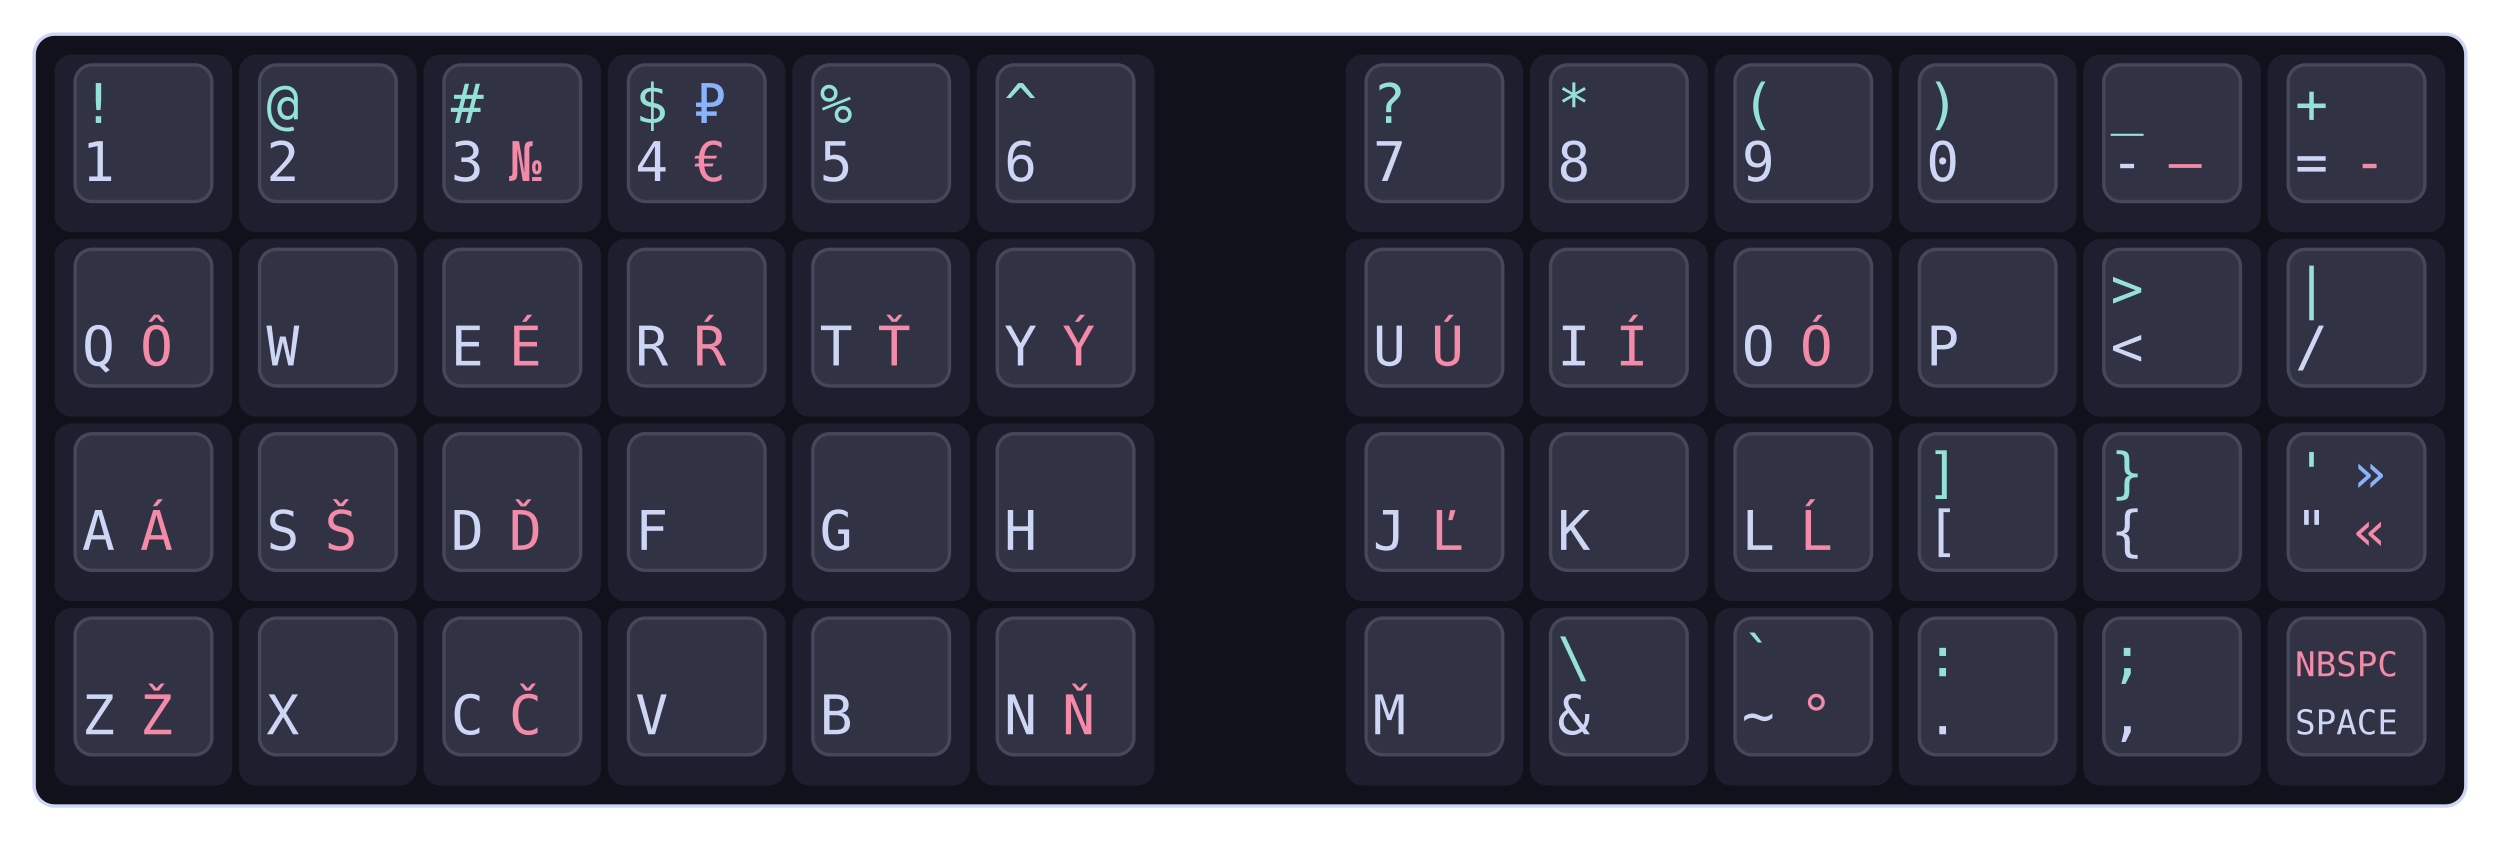
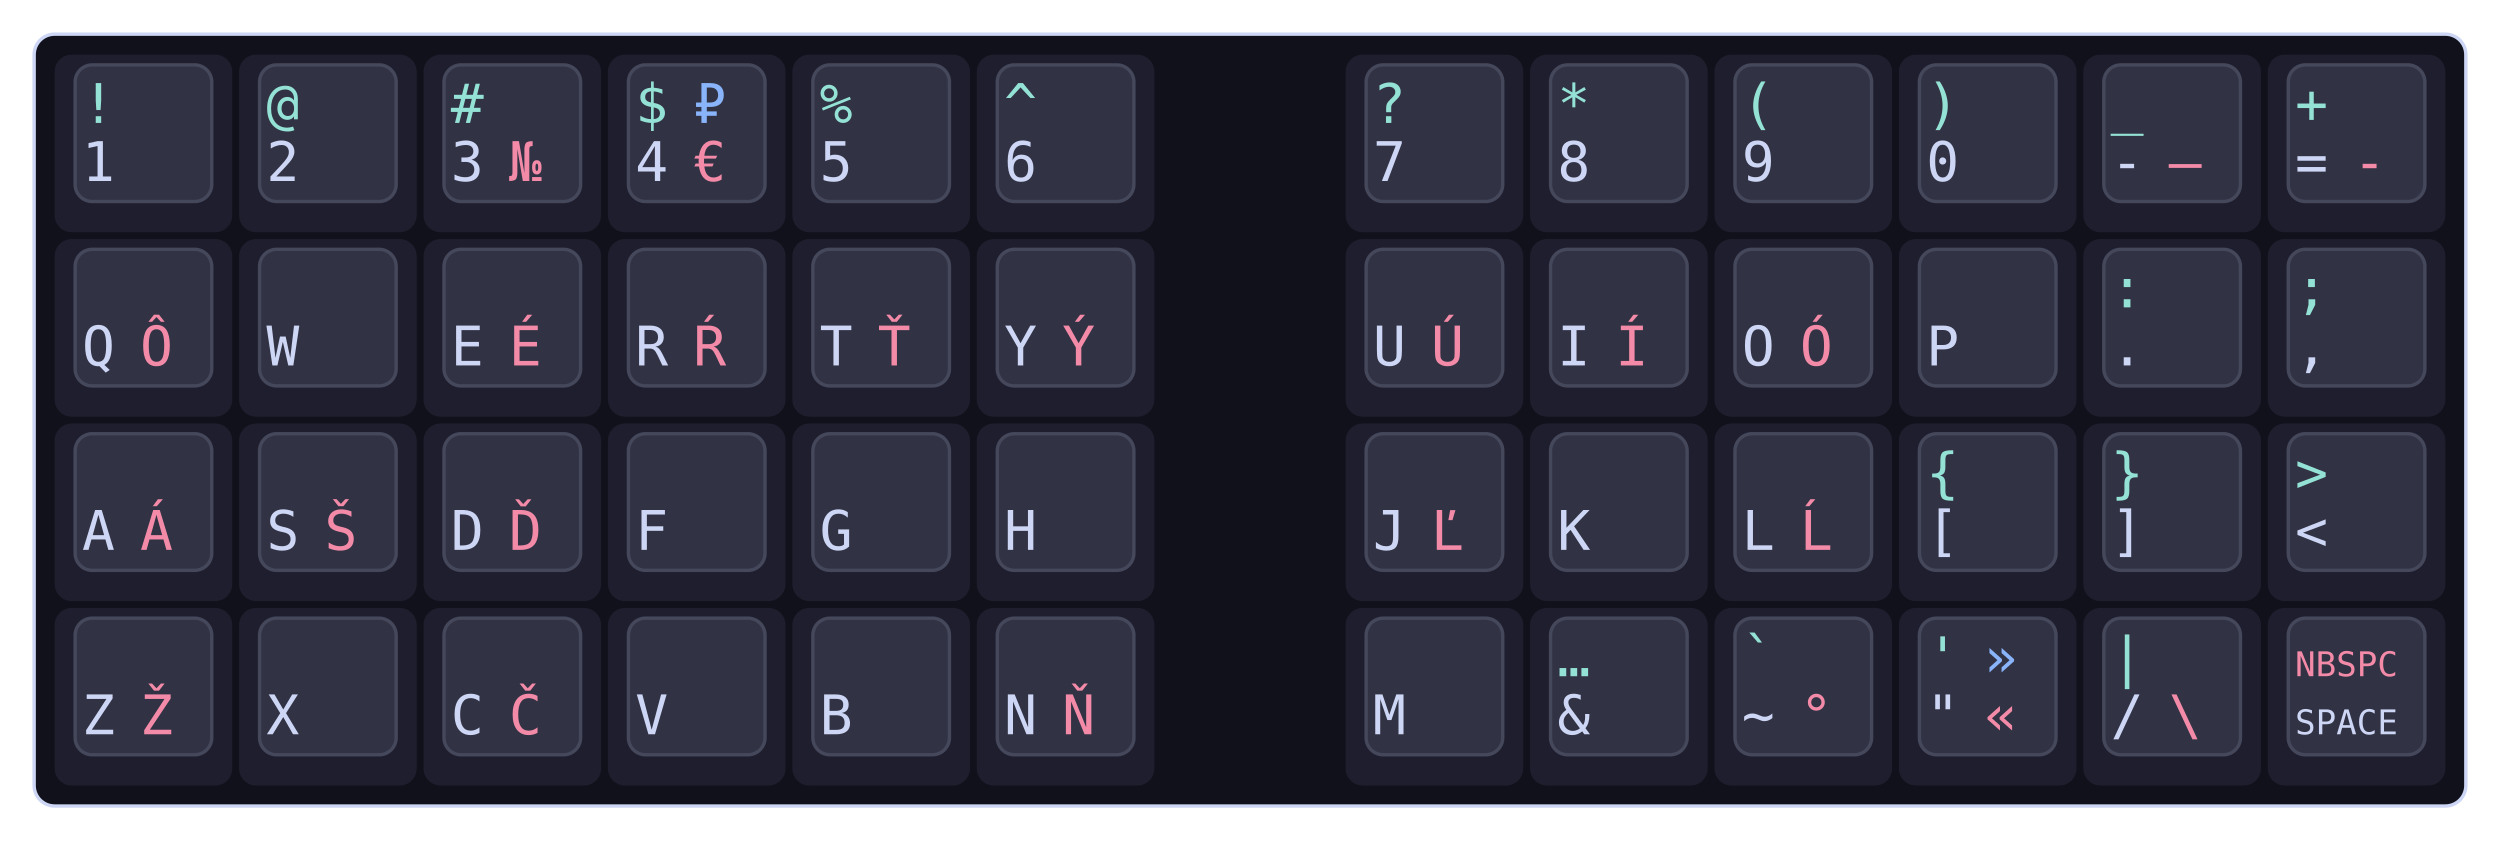
<svg xmlns="http://www.w3.org/2000/svg" width="732px" height="246px" viewBox="0 0 732 246">
  <style type="text/css">
      .keycap .outer { fill: #1e1e2e; }
      .keycap .inner { fill: #313244; stroke: #45475a; }
      .label { font: 16px monospace; }
      .label.level1 { fill: #cdd6f4; }
      .label.level2 { fill: #94e2d5; }
      .label.level3 { fill: #f38ba8; }
      .label.level4 { fill: #89b4fa; }
      .label.small { font-size: 10px; }
    </style>
  <g transform="translate(10,10)">
    <rect width="712" height="226" stroke="#cdd6f4" stroke-width="1" fill="#11111b" rx="6" />
    <g transform="translate(5,5)">
      <g class="keycap">
        <rect x="1" y="1" width="52" height="52" rx="5" class="outer" />
        <rect x="7" y="4" width="40" height="40" rx="5" class="inner" />
        <text x="9.0" y="38.0" class="label level1">1</text>
        <text x="9.0" y="21.0" class="label level2">!</text>
        <text x="26.0" y="38.0" class="label level3" />
        <text x="26.0" y="21.0" class="label level4" />
      </g>
      <g class="keycap">
        <rect x="55" y="1" width="52" height="52" rx="5" class="outer" />
        <rect x="61" y="4" width="40" height="40" rx="5" class="inner" />
        <text x="63.0" y="38.0" class="label level1">2</text>
        <text x="63.0" y="21.0" class="label level2">@</text>
        <text x="80.0" y="38.0" class="label level3" />
        <text x="80.0" y="21.0" class="label level4" />
      </g>
      <g class="keycap">
        <rect x="109" y="1" width="52" height="52" rx="5" class="outer" />
        <rect x="115" y="4" width="40" height="40" rx="5" class="inner" />
        <text x="117.0" y="38.0" class="label level1">3</text>
        <text x="117.0" y="21.0" class="label level2">#</text>
        <text x="134.0" y="38.0" class="label level3">№</text>
        <text x="134.0" y="21.0" class="label level4" />
      </g>
      <g class="keycap">
        <rect x="163" y="1" width="52" height="52" rx="5" class="outer" />
        <rect x="169" y="4" width="40" height="40" rx="5" class="inner" />
        <text x="171.0" y="38.0" class="label level1">4</text>
        <text x="171.0" y="21.0" class="label level2">$</text>
        <text x="188.0" y="38.0" class="label level3">€</text>
        <text x="188.0" y="21.0" class="label level4">₽</text>
      </g>
      <g class="keycap">
        <rect x="217" y="1" width="52" height="52" rx="5" class="outer" />
        <rect x="223" y="4" width="40" height="40" rx="5" class="inner" />
        <text x="225.0" y="38.0" class="label level1">5</text>
        <text x="225.0" y="21.0" class="label level2">%</text>
        <text x="242.0" y="38.0" class="label level3" />
        <text x="242.0" y="21.0" class="label level4" />
      </g>
      <g class="keycap">
        <rect x="271" y="1" width="52" height="52" rx="5" class="outer" />
        <rect x="277" y="4" width="40" height="40" rx="5" class="inner" />
        <text x="279.0" y="38.0" class="label level1">6</text>
        <text x="279.0" y="21.0" class="label level2">^</text>
        <text x="296.0" y="38.0" class="label level3" />
        <text x="296.0" y="21.0" class="label level4" />
      </g>
      <g class="keycap">
        <rect x="379" y="1" width="52" height="52" rx="5" class="outer" />
        <rect x="385" y="4" width="40" height="40" rx="5" class="inner" />
        <text x="387.0" y="38.0" class="label level1">7</text>
        <text x="387.0" y="21.0" class="label level2">?</text>
        <text x="404.0" y="38.0" class="label level3" />
        <text x="404.0" y="21.0" class="label level4" />
      </g>
      <g class="keycap">
        <rect x="433" y="1" width="52" height="52" rx="5" class="outer" />
        <rect x="439" y="4" width="40" height="40" rx="5" class="inner" />
        <text x="441.0" y="38.0" class="label level1">8</text>
        <text x="441.0" y="21.0" class="label level2">*</text>
        <text x="458.0" y="38.0" class="label level3" />
        <text x="458.0" y="21.0" class="label level4" />
      </g>
      <g class="keycap">
        <rect x="487" y="1" width="52" height="52" rx="5" class="outer" />
        <rect x="493" y="4" width="40" height="40" rx="5" class="inner" />
        <text x="495.0" y="38.0" class="label level1">9</text>
        <text x="495.0" y="21.0" class="label level2">(</text>
        <text x="512.0" y="38.0" class="label level3" />
        <text x="512.0" y="21.0" class="label level4" />
      </g>
      <g class="keycap">
        <rect x="541" y="1" width="52" height="52" rx="5" class="outer" />
        <rect x="547" y="4" width="40" height="40" rx="5" class="inner" />
        <text x="549.0" y="38.0" class="label level1">0</text>
        <text x="549.0" y="21.0" class="label level2">)</text>
        <text x="566.0" y="38.0" class="label level3" />
        <text x="566.0" y="21.0" class="label level4" />
      </g>
      <g class="keycap">
        <rect x="595" y="1" width="52" height="52" rx="5" class="outer" />
        <rect x="601" y="4" width="40" height="40" rx="5" class="inner" />
        <text x="603.0" y="38.0" class="label level1">-</text>
        <text x="603.0" y="21.0" class="label level2">_</text>
        <text x="620.0" y="38.0" class="label level3">—</text>
        <text x="620.0" y="21.0" class="label level4" />
      </g>
      <g class="keycap">
        <rect x="649" y="1" width="52" height="52" rx="5" class="outer" />
        <rect x="655" y="4" width="40" height="40" rx="5" class="inner" />
        <text x="657.0" y="38.0" class="label level1">=</text>
        <text x="657.0" y="21.0" class="label level2">+</text>
        <text x="674.0" y="38.0" class="label level3">‐</text>
        <text x="674.0" y="21.0" class="label level4" />
      </g>
      <g class="keycap">
        <rect x="1" y="55" width="52" height="52" rx="5" class="outer" />
        <rect x="7" y="58" width="40" height="40" rx="5" class="inner" />
        <text x="9.0" y="92.0" class="label level1">Q</text>
        <text x="9.0" y="75.0" class="label level2" />
        <text x="26.0" y="92.0" class="label level3">Ô</text>
        <text x="26.0" y="75.0" class="label level4" />
      </g>
      <g class="keycap">
        <rect x="55" y="55" width="52" height="52" rx="5" class="outer" />
        <rect x="61" y="58" width="40" height="40" rx="5" class="inner" />
        <text x="63.0" y="92.0" class="label level1">W</text>
        <text x="63.0" y="75.0" class="label level2" />
        <text x="80.0" y="92.0" class="label level3" />
        <text x="80.0" y="75.0" class="label level4" />
      </g>
      <g class="keycap">
        <rect x="109" y="55" width="52" height="52" rx="5" class="outer" />
        <rect x="115" y="58" width="40" height="40" rx="5" class="inner" />
        <text x="117.0" y="92.0" class="label level1">E</text>
        <text x="117.0" y="75.0" class="label level2" />
        <text x="134.0" y="92.0" class="label level3">É</text>
        <text x="134.0" y="75.0" class="label level4" />
      </g>
      <g class="keycap">
        <rect x="163" y="55" width="52" height="52" rx="5" class="outer" />
        <rect x="169" y="58" width="40" height="40" rx="5" class="inner" />
        <text x="171.0" y="92.0" class="label level1">R</text>
        <text x="171.0" y="75.0" class="label level2" />
        <text x="188.0" y="92.0" class="label level3">Ŕ</text>
        <text x="188.0" y="75.0" class="label level4" />
      </g>
      <g class="keycap">
        <rect x="217" y="55" width="52" height="52" rx="5" class="outer" />
        <rect x="223" y="58" width="40" height="40" rx="5" class="inner" />
        <text x="225.0" y="92.0" class="label level1">T</text>
        <text x="225.0" y="75.0" class="label level2" />
        <text x="242.0" y="92.0" class="label level3">Ť</text>
        <text x="242.0" y="75.0" class="label level4" />
      </g>
      <g class="keycap">
        <rect x="271" y="55" width="52" height="52" rx="5" class="outer" />
        <rect x="277" y="58" width="40" height="40" rx="5" class="inner" />
        <text x="279.0" y="92.0" class="label level1">Y</text>
        <text x="279.0" y="75.0" class="label level2" />
        <text x="296.0" y="92.0" class="label level3">Ý</text>
        <text x="296.0" y="75.0" class="label level4" />
      </g>
      <g class="keycap">
        <rect x="379" y="55" width="52" height="52" rx="5" class="outer" />
        <rect x="385" y="58" width="40" height="40" rx="5" class="inner" />
        <text x="387.0" y="92.0" class="label level1">U</text>
        <text x="387.0" y="75.0" class="label level2" />
        <text x="404.0" y="92.0" class="label level3">Ú</text>
        <text x="404.0" y="75.0" class="label level4" />
      </g>
      <g class="keycap">
        <rect x="433" y="55" width="52" height="52" rx="5" class="outer" />
        <rect x="439" y="58" width="40" height="40" rx="5" class="inner" />
        <text x="441.0" y="92.0" class="label level1">I</text>
        <text x="441.0" y="75.0" class="label level2" />
        <text x="458.0" y="92.0" class="label level3">Í</text>
        <text x="458.0" y="75.0" class="label level4" />
      </g>
      <g class="keycap">
        <rect x="487" y="55" width="52" height="52" rx="5" class="outer" />
        <rect x="493" y="58" width="40" height="40" rx="5" class="inner" />
        <text x="495.0" y="92.0" class="label level1">O</text>
        <text x="495.0" y="75.0" class="label level2" />
        <text x="512.0" y="92.0" class="label level3">Ó</text>
        <text x="512.0" y="75.0" class="label level4" />
      </g>
      <g class="keycap">
        <rect x="541" y="55" width="52" height="52" rx="5" class="outer" />
        <rect x="547" y="58" width="40" height="40" rx="5" class="inner" />
        <text x="549.0" y="92.0" class="label level1">P</text>
        <text x="549.0" y="75.0" class="label level2" />
        <text x="566.0" y="92.0" class="label level3" />
        <text x="566.0" y="75.0" class="label level4" />
      </g>
      <g class="keycap">
        <rect x="595" y="55" width="52" height="52" rx="5" class="outer" />
        <rect x="601" y="58" width="40" height="40" rx="5" class="inner" />
-         <text x="603.0" y="92.0" class="label level1">&lt;</text>
-         <text x="603.0" y="75.0" class="label level2">&gt;</text>
+         <text x="603.0" y="92.0" class="label level1">.</text>
+         <text x="603.0" y="75.0" class="label level2">:</text>
        <text x="620.0" y="92.0" class="label level3" />
        <text x="620.0" y="75.0" class="label level4" />
      </g>
      <g class="keycap">
        <rect x="649" y="55" width="52" height="52" rx="5" class="outer" />
        <rect x="655" y="58" width="40" height="40" rx="5" class="inner" />
-         <text x="657.0" y="92.0" class="label level1">/</text>
-         <text x="657.0" y="75.0" class="label level2">|</text>
+         <text x="657.0" y="92.0" class="label level1">,</text>
+         <text x="657.0" y="75.0" class="label level2">;</text>
        <text x="674.0" y="92.0" class="label level3" />
        <text x="674.0" y="75.0" class="label level4" />
      </g>
      <g class="keycap">
        <rect x="1" y="109" width="52" height="52" rx="5" class="outer" />
        <rect x="7" y="112" width="40" height="40" rx="5" class="inner" />
        <text x="9.0" y="146.0" class="label level1">A</text>
        <text x="9.0" y="129.0" class="label level2" />
        <text x="26.0" y="146.0" class="label level3">Á</text>
        <text x="26.0" y="129.0" class="label level4" />
      </g>
      <g class="keycap">
        <rect x="55" y="109" width="52" height="52" rx="5" class="outer" />
        <rect x="61" y="112" width="40" height="40" rx="5" class="inner" />
        <text x="63.0" y="146.0" class="label level1">S</text>
        <text x="63.0" y="129.0" class="label level2" />
        <text x="80.0" y="146.0" class="label level3">Š</text>
        <text x="80.0" y="129.0" class="label level4" />
      </g>
      <g class="keycap">
        <rect x="109" y="109" width="52" height="52" rx="5" class="outer" />
        <rect x="115" y="112" width="40" height="40" rx="5" class="inner" />
        <text x="117.0" y="146.0" class="label level1">D</text>
        <text x="117.0" y="129.0" class="label level2" />
        <text x="134.0" y="146.0" class="label level3">Ď</text>
        <text x="134.0" y="129.0" class="label level4" />
      </g>
      <g class="keycap">
        <rect x="163" y="109" width="52" height="52" rx="5" class="outer" />
        <rect x="169" y="112" width="40" height="40" rx="5" class="inner" />
        <text x="171.0" y="146.0" class="label level1">F</text>
        <text x="171.0" y="129.0" class="label level2" />
        <text x="188.0" y="146.0" class="label level3" />
        <text x="188.0" y="129.0" class="label level4" />
      </g>
      <g class="keycap">
        <rect x="217" y="109" width="52" height="52" rx="5" class="outer" />
        <rect x="223" y="112" width="40" height="40" rx="5" class="inner" />
        <text x="225.0" y="146.0" class="label level1">G</text>
        <text x="225.0" y="129.0" class="label level2" />
        <text x="242.0" y="146.0" class="label level3" />
        <text x="242.0" y="129.0" class="label level4" />
      </g>
      <g class="keycap">
        <rect x="271" y="109" width="52" height="52" rx="5" class="outer" />
        <rect x="277" y="112" width="40" height="40" rx="5" class="inner" />
        <text x="279.0" y="146.0" class="label level1">H</text>
        <text x="279.0" y="129.0" class="label level2" />
        <text x="296.0" y="146.0" class="label level3" />
        <text x="296.0" y="129.0" class="label level4" />
      </g>
      <g class="keycap">
        <rect x="379" y="109" width="52" height="52" rx="5" class="outer" />
        <rect x="385" y="112" width="40" height="40" rx="5" class="inner" />
        <text x="387.0" y="146.0" class="label level1">J</text>
        <text x="387.0" y="129.0" class="label level2" />
        <text x="404.0" y="146.0" class="label level3">Ľ</text>
        <text x="404.0" y="129.0" class="label level4" />
      </g>
      <g class="keycap">
        <rect x="433" y="109" width="52" height="52" rx="5" class="outer" />
        <rect x="439" y="112" width="40" height="40" rx="5" class="inner" />
        <text x="441.0" y="146.0" class="label level1">K</text>
        <text x="441.0" y="129.0" class="label level2" />
        <text x="458.0" y="146.0" class="label level3" />
        <text x="458.0" y="129.0" class="label level4" />
      </g>
      <g class="keycap">
        <rect x="487" y="109" width="52" height="52" rx="5" class="outer" />
        <rect x="493" y="112" width="40" height="40" rx="5" class="inner" />
        <text x="495.0" y="146.0" class="label level1">L</text>
        <text x="495.0" y="129.0" class="label level2" />
        <text x="512.0" y="146.0" class="label level3">Ĺ</text>
        <text x="512.0" y="129.0" class="label level4" />
      </g>
      <g class="keycap">
        <rect x="541" y="109" width="52" height="52" rx="5" class="outer" />
        <rect x="547" y="112" width="40" height="40" rx="5" class="inner" />
        <text x="549.0" y="146.0" class="label level1">[</text>
-         <text x="549.0" y="129.0" class="label level2">]</text>
+         <text x="549.0" y="129.0" class="label level2">{</text>
        <text x="566.0" y="146.0" class="label level3" />
        <text x="566.0" y="129.0" class="label level4" />
      </g>
      <g class="keycap">
        <rect x="595" y="109" width="52" height="52" rx="5" class="outer" />
        <rect x="601" y="112" width="40" height="40" rx="5" class="inner" />
-         <text x="603.0" y="146.0" class="label level1">{</text>
+         <text x="603.0" y="146.0" class="label level1">]</text>
        <text x="603.0" y="129.0" class="label level2">}</text>
        <text x="620.0" y="146.0" class="label level3" />
        <text x="620.0" y="129.0" class="label level4" />
      </g>
      <g class="keycap">
        <rect x="649" y="109" width="52" height="52" rx="5" class="outer" />
        <rect x="655" y="112" width="40" height="40" rx="5" class="inner" />
-         <text x="657.0" y="146.0" class="label level1">"</text>
-         <text x="657.0" y="129.0" class="label level2">'</text>
-         <text x="674.0" y="146.0" class="label level3">«</text>
-         <text x="674.0" y="129.0" class="label level4">»</text>
+         <text x="657.0" y="146.0" class="label level1">&lt;</text>
+         <text x="657.0" y="129.0" class="label level2">&gt;</text>
+         <text x="674.0" y="146.0" class="label level3" />
+         <text x="674.0" y="129.0" class="label level4" />
      </g>
      <g class="keycap">
        <rect x="1" y="163" width="52" height="52" rx="5" class="outer" />
        <rect x="7" y="166" width="40" height="40" rx="5" class="inner" />
        <text x="9.0" y="200.0" class="label level1">Z</text>
        <text x="9.0" y="183.0" class="label level2" />
        <text x="26.0" y="200.0" class="label level3">Ž</text>
        <text x="26.0" y="183.0" class="label level4" />
      </g>
      <g class="keycap">
        <rect x="55" y="163" width="52" height="52" rx="5" class="outer" />
        <rect x="61" y="166" width="40" height="40" rx="5" class="inner" />
        <text x="63.0" y="200.0" class="label level1">X</text>
        <text x="63.0" y="183.0" class="label level2" />
        <text x="80.0" y="200.0" class="label level3" />
        <text x="80.0" y="183.0" class="label level4" />
      </g>
      <g class="keycap">
        <rect x="109" y="163" width="52" height="52" rx="5" class="outer" />
        <rect x="115" y="166" width="40" height="40" rx="5" class="inner" />
        <text x="117.0" y="200.0" class="label level1">C</text>
        <text x="117.0" y="183.0" class="label level2" />
        <text x="134.0" y="200.0" class="label level3">Č</text>
        <text x="134.0" y="183.0" class="label level4" />
      </g>
      <g class="keycap">
        <rect x="163" y="163" width="52" height="52" rx="5" class="outer" />
        <rect x="169" y="166" width="40" height="40" rx="5" class="inner" />
        <text x="171.0" y="200.0" class="label level1">V</text>
        <text x="171.0" y="183.0" class="label level2" />
        <text x="188.0" y="200.0" class="label level3" />
        <text x="188.0" y="183.0" class="label level4" />
      </g>
      <g class="keycap">
        <rect x="217" y="163" width="52" height="52" rx="5" class="outer" />
        <rect x="223" y="166" width="40" height="40" rx="5" class="inner" />
        <text x="225.0" y="200.0" class="label level1">B</text>
        <text x="225.0" y="183.0" class="label level2" />
        <text x="242.0" y="200.0" class="label level3" />
        <text x="242.0" y="183.0" class="label level4" />
      </g>
      <g class="keycap">
        <rect x="271" y="163" width="52" height="52" rx="5" class="outer" />
        <rect x="277" y="166" width="40" height="40" rx="5" class="inner" />
        <text x="279.0" y="200.0" class="label level1">N</text>
        <text x="279.0" y="183.0" class="label level2" />
        <text x="296.0" y="200.0" class="label level3">Ň</text>
        <text x="296.0" y="183.0" class="label level4" />
      </g>
      <g class="keycap">
        <rect x="379" y="163" width="52" height="52" rx="5" class="outer" />
        <rect x="385" y="166" width="40" height="40" rx="5" class="inner" />
        <text x="387.0" y="200.0" class="label level1">M</text>
        <text x="387.0" y="183.0" class="label level2" />
        <text x="404.0" y="200.0" class="label level3" />
        <text x="404.0" y="183.0" class="label level4" />
      </g>
      <g class="keycap">
        <rect x="433" y="163" width="52" height="52" rx="5" class="outer" />
        <rect x="439" y="166" width="40" height="40" rx="5" class="inner" />
        <text x="441.0" y="200.0" class="label level1">&amp;</text>
-         <text x="441.0" y="183.0" class="label level2">\</text>
+         <text x="441.0" y="183.0" class="label level2">…</text>
        <text x="458.0" y="200.0" class="label level3" />
        <text x="458.0" y="183.0" class="label level4" />
      </g>
      <g class="keycap">
        <rect x="487" y="163" width="52" height="52" rx="5" class="outer" />
        <rect x="493" y="166" width="40" height="40" rx="5" class="inner" />
        <text x="495.0" y="200.0" class="label level1">~</text>
        <text x="495.0" y="183.0" class="label level2">`</text>
        <text x="512.0" y="200.0" class="label level3">°</text>
        <text x="512.0" y="183.0" class="label level4" />
      </g>
      <g class="keycap">
        <rect x="541" y="163" width="52" height="52" rx="5" class="outer" />
        <rect x="547" y="166" width="40" height="40" rx="5" class="inner" />
-         <text x="549.0" y="200.0" class="label level1">.</text>
-         <text x="549.0" y="183.0" class="label level2">:</text>
-         <text x="566.0" y="200.0" class="label level3" />
-         <text x="566.0" y="183.0" class="label level4" />
+         <text x="549.0" y="200.0" class="label level1">"</text>
+         <text x="549.0" y="183.0" class="label level2">'</text>
+         <text x="566.0" y="200.0" class="label level3">«</text>
+         <text x="566.0" y="183.0" class="label level4">»</text>
      </g>
      <g class="keycap">
        <rect x="595" y="163" width="52" height="52" rx="5" class="outer" />
        <rect x="601" y="166" width="40" height="40" rx="5" class="inner" />
-         <text x="603.0" y="200.0" class="label level1">,</text>
-         <text x="603.0" y="183.0" class="label level2">;</text>
-         <text x="620.0" y="200.0" class="label level3" />
+         <text x="603.0" y="200.0" class="label level1">/</text>
+         <text x="603.0" y="183.0" class="label level2">|</text>
+         <text x="620.0" y="200.0" class="label level3">\</text>
        <text x="620.0" y="183.0" class="label level4" />
      </g>
      <g class="keycap">
        <rect x="649" y="163" width="52" height="52" rx="5" class="outer" />
        <rect x="655" y="166" width="40" height="40" rx="5" class="inner" />
        <text x="657.0" y="200.0" class="label level1 small">SPACE</text>
        <text x="657.0" y="183.0" class="label level3 small">NBSPC</text>
      </g>
    </g>
  </g>
</svg>
